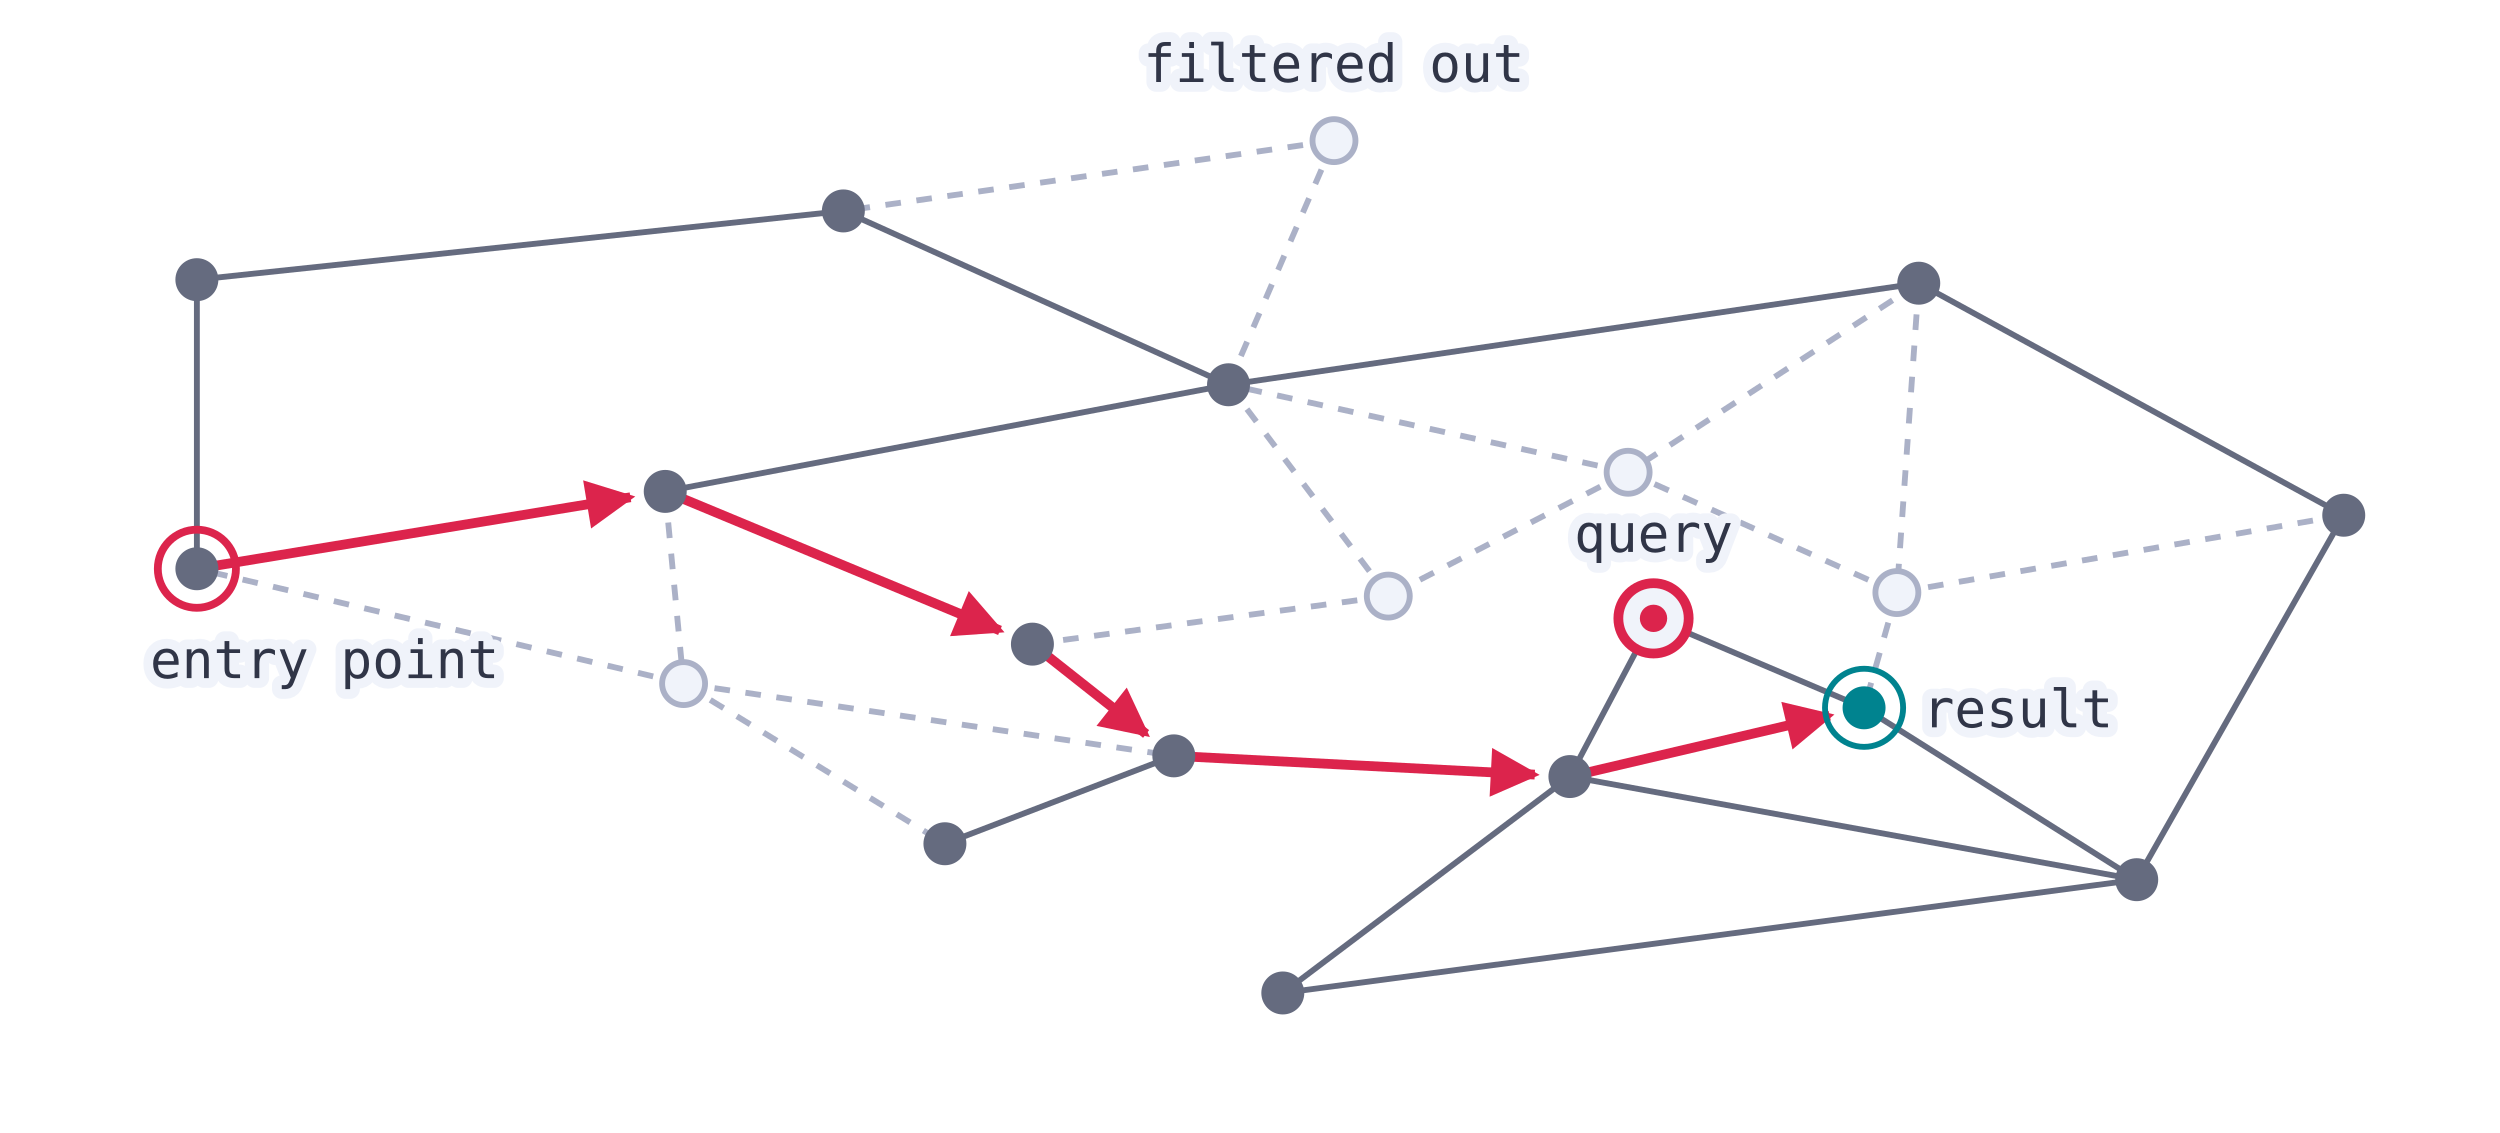
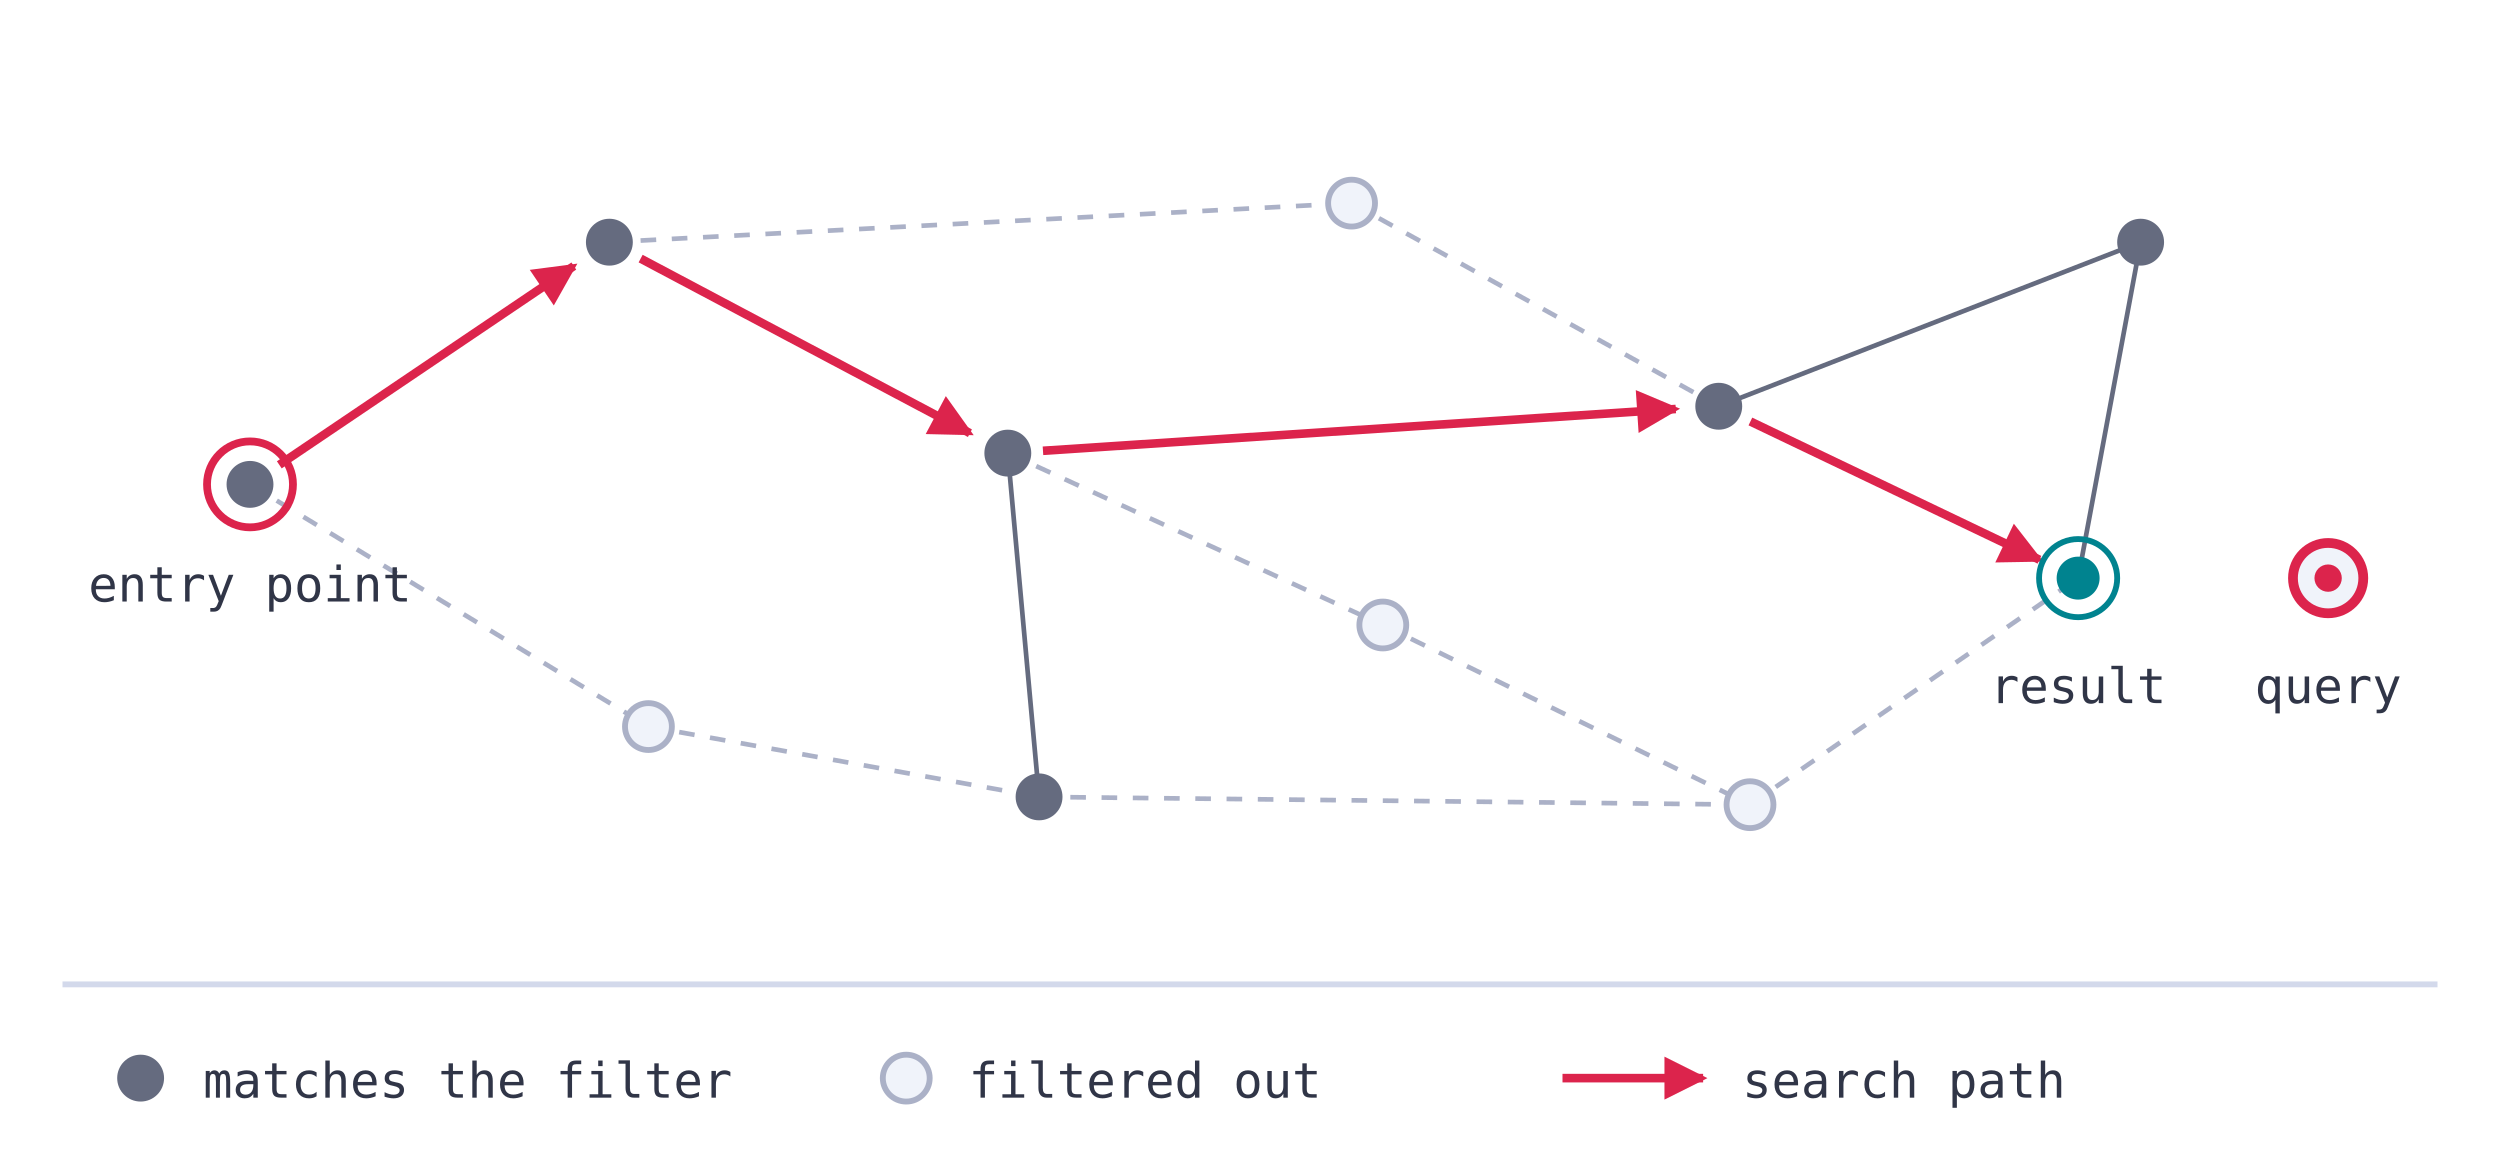
- <svg xmlns="http://www.w3.org/2000/svg" viewBox="0 0 640 290" role="img" aria-labelledby="description">
+ <svg xmlns="http://www.w3.org/2000/svg" viewBox="0 0 640 298" role="img" aria-labelledby="description">
  <defs>
    <marker id="arrow" viewBox="0 0 10 10" refX="9" refY="5" markerWidth="6" markerHeight="6" orient="auto-start-reverse">
      <path d="M0 0 L10 5 L0 10 Z" fill="#656b7f" />
    </marker>
    <marker id="arrow-accent" viewBox="0 0 10 10" refX="9" refY="5" markerWidth="5" markerHeight="5" orient="auto-start-reverse">
      <path d="M0 0 L10 5 L0 10 Z" fill="#dc244c" />
    </marker>
    <marker id="arrow-v" viewBox="0 0 10 10" refX="9" refY="5" markerWidth="5" markerHeight="5" orient="auto-start-reverse">
      <path d="M0 0 L10 5 L0 10 Z" fill="#6047ff" />
    </marker>
  </defs>
  <g font-family="'Geist Mono', ui-monospace, SFMono-Regular, Menlo, Consolas, monospace">
-     <line x1="600" y1="131.9" x2="547" y2="225.2" stroke="#656b7f" stroke-width="1.5" />
-     <line x1="600" y1="131.9" x2="491.2" y2="72.5" stroke="#656b7f" stroke-width="1.5" />
-     <line x1="600" y1="131.9" x2="485.6" y2="151.7" stroke="#abb1c7" stroke-width="1.5" stroke-dasharray="4 4" />
-     <line x1="547" y1="225.2" x2="477.2" y2="181.2" stroke="#656b7f" stroke-width="1.5" />
-     <line x1="547" y1="225.2" x2="401.9" y2="198.8" stroke="#656b7f" stroke-width="1.5" />
-     <line x1="547" y1="225.2" x2="328.4" y2="254.2" stroke="#656b7f" stroke-width="1.5" />
-     <line x1="491.2" y1="72.5" x2="314.5" y2="98.5" stroke="#656b7f" stroke-width="1.5" />
-     <line x1="491.2" y1="72.5" x2="416.8" y2="120.9" stroke="#abb1c7" stroke-width="1.5" stroke-dasharray="4 4" />
-     <line x1="491.2" y1="72.5" x2="485.6" y2="151.7" stroke="#abb1c7" stroke-width="1.5" stroke-dasharray="4 4" />
-     <line x1="485.6" y1="151.7" x2="477.2" y2="181.2" stroke="#abb1c7" stroke-width="1.5" stroke-dasharray="4 4" />
-     <line x1="485.6" y1="151.7" x2="416.8" y2="120.9" stroke="#abb1c7" stroke-width="1.5" stroke-dasharray="4 4" />
-     <line x1="416.8" y1="120.9" x2="355.4" y2="152.6" stroke="#abb1c7" stroke-width="1.5" stroke-dasharray="4 4" />
-     <line x1="355.4" y1="152.6" x2="314.5" y2="98.5" stroke="#abb1c7" stroke-width="1.5" stroke-dasharray="4 4" />
-     <line x1="355.4" y1="152.6" x2="264.3" y2="164.9" stroke="#abb1c7" stroke-width="1.5" stroke-dasharray="4 4" />
-     <line x1="314.5" y1="98.5" x2="341.5" y2="36" stroke="#abb1c7" stroke-width="1.5" stroke-dasharray="4 4" />
-     <line x1="341.5" y1="36" x2="215.9" y2="54" stroke="#abb1c7" stroke-width="1.5" stroke-dasharray="4 4" />
-     <line x1="314.5" y1="98.5" x2="215.9" y2="54" stroke="#656b7f" stroke-width="1.5" />
-     <line x1="314.5" y1="98.5" x2="170.3" y2="125.8" stroke="#656b7f" stroke-width="1.5" />
-     <line x1="215.9" y1="54" x2="50.4" y2="71.6" stroke="#656b7f" stroke-width="1.5" />
-     <line x1="50.4" y1="71.6" x2="50.4" y2="145.6" stroke="#656b7f" stroke-width="1.5" />
-     <line x1="300.5" y1="193.5" x2="241.9" y2="216" stroke="#656b7f" stroke-width="1.5" />
-     <line x1="401.9" y1="198.8" x2="328.4" y2="254.2" stroke="#656b7f" stroke-width="1.5" />
-     <line x1="170.3" y1="125.8" x2="175" y2="175" stroke="#abb1c7" stroke-width="1.5" stroke-dasharray="4 4" />
-     <line x1="175" y1="175" x2="300.5" y2="193.5" stroke="#abb1c7" stroke-width="1.5" stroke-dasharray="4 4" />
-     <line x1="175" y1="175" x2="241.9" y2="216" stroke="#abb1c7" stroke-width="1.5" stroke-dasharray="4 4" />
-     <line x1="175" y1="175" x2="50.4" y2="145.6" stroke="#abb1c7" stroke-width="1.5" stroke-dasharray="4 4" />
-     <line x1="416.8" y1="120.9" x2="314.5" y2="98.5" stroke="#abb1c7" stroke-width="1.5" stroke-dasharray="4 4" />
-     <line x1="477.2" y1="181.2" x2="423.3" y2="158.3" stroke="#656b7f" stroke-width="1.5" />
-     <line x1="423.3" y1="158.3" x2="401.9" y2="198.8" stroke="#656b7f" stroke-width="1.5" />
-     <path d="M50.4 145.6 L161.4 127.3" fill="none" stroke="#dc244c" stroke-width="2.5" marker-end="url(#arrow-accent)" />
-     <path d="M170.3 125.8 L256.0 161.4" fill="none" stroke="#dc244c" stroke-width="2.5" marker-end="url(#arrow-accent)" />
-     <path d="M264.3 164.9 L293.4 187.9" fill="none" stroke="#dc244c" stroke-width="2.5" marker-end="url(#arrow-accent)" />
-     <path d="M300.5 193.5 L392.9 198.3" fill="none" stroke="#dc244c" stroke-width="2.5" marker-end="url(#arrow-accent)" />
-     <path d="M401.9 198.8 L468.4 183.2" fill="none" stroke="#dc244c" stroke-width="2.5" marker-end="url(#arrow-accent)" />
-     <circle cx="600" cy="131.9" r="5.5" fill="#656b7f" />
-     <circle cx="547" cy="225.2" r="5.5" fill="#656b7f" />
-     <circle cx="491.2" cy="72.5" r="5.5" fill="#656b7f" />
-     <circle cx="485.6" cy="151.7" r="5.5" fill="#f0f3fa" stroke="#abb1c7" stroke-width="1.5" />
-     <circle cx="477.2" cy="181.2" r="5.5" fill="#00838f" />
-     <circle cx="477.2" cy="181.2" r="10" fill="none" stroke="#00838f" stroke-width="1.5" />
-     <circle cx="416.8" cy="120.9" r="5.5" fill="#f0f3fa" stroke="#abb1c7" stroke-width="1.5" />
-     <circle cx="401.9" cy="198.8" r="5.5" fill="#656b7f" />
-     <circle cx="355.4" cy="152.6" r="5.5" fill="#f0f3fa" stroke="#abb1c7" stroke-width="1.5" />
-     <circle cx="328.4" cy="254.2" r="5.5" fill="#656b7f" />
-     <circle cx="341.5" cy="36" r="5.5" fill="#f0f3fa" stroke="#abb1c7" stroke-width="1.5" />
-     <circle cx="314.5" cy="98.5" r="5.5" fill="#656b7f" />
-     <circle cx="300.5" cy="193.5" r="5.5" fill="#656b7f" />
-     <circle cx="264.3" cy="164.9" r="5.5" fill="#656b7f" />
-     <circle cx="241.9" cy="216" r="5.5" fill="#656b7f" />
-     <circle cx="215.9" cy="54" r="5.5" fill="#656b7f" />
-     <circle cx="170.3" cy="125.8" r="5.5" fill="#656b7f" />
-     <circle cx="175" cy="175" r="5.5" fill="#f0f3fa" stroke="#abb1c7" stroke-width="1.5" />
-     <circle cx="50.4" cy="71.6" r="5.5" fill="#656b7f" />
-     <circle cx="50.4" cy="145.6" r="5.5" fill="#656b7f" />
-     <circle cx="423.3" cy="158.3" r="9" fill="#f0f3fa" stroke="#dc244c" stroke-width="2.5" />
-     <circle cx="423.3" cy="158.3" r="3.5" fill="#dc244c" />
-     <text x="423.3" y="141.3" font-size="13.5" text-anchor="middle" fill="#303547" stroke="#f0f3fa" stroke-width="5" stroke-linejoin="round" paint-order="stroke">query</text>
-     <circle cx="50.4" cy="145.6" r="10" fill="none" stroke="#dc244c" stroke-width="2" />
-     <text x="38.4" y="173.6" font-size="13.5" fill="#303547" stroke="#f0f3fa" stroke-width="5" stroke-linejoin="round" paint-order="stroke">entry point</text>
-     <text x="341.5" y="21" font-size="13.5" text-anchor="middle" fill="#303547" stroke="#f0f3fa" stroke-width="5" stroke-linejoin="round" paint-order="stroke">filtered out</text>
-     <text x="492.2" y="186.2" font-size="13.5" fill="#303547" stroke="#f0f3fa" stroke-width="5" stroke-linejoin="round" paint-order="stroke">result</text>
+     <line x1="64" y1="124" x2="166" y2="186" stroke="#abb1c7" stroke-width="1.2" stroke-dasharray="4 4" />
+     <line x1="156" y1="62" x2="346" y2="52" stroke="#abb1c7" stroke-width="1.2" stroke-dasharray="4 4" />
+     <line x1="166" y1="186" x2="266" y2="204" stroke="#abb1c7" stroke-width="1.2" stroke-dasharray="4 4" />
+     <line x1="258" y1="116" x2="266" y2="204" stroke="#656b7f" stroke-width="1.2" />
+     <line x1="258" y1="116" x2="354" y2="160" stroke="#abb1c7" stroke-width="1.2" stroke-dasharray="4 4" />
+     <line x1="346" y1="52" x2="440" y2="104" stroke="#abb1c7" stroke-width="1.2" stroke-dasharray="4 4" />
+     <line x1="266" y1="204" x2="448" y2="206" stroke="#abb1c7" stroke-width="1.2" stroke-dasharray="4 4" />
+     <line x1="354" y1="160" x2="448" y2="206" stroke="#abb1c7" stroke-width="1.2" stroke-dasharray="4 4" />
+     <line x1="440" y1="104" x2="548" y2="62" stroke="#656b7f" stroke-width="1.2" />
+     <line x1="448" y1="206" x2="532" y2="148" stroke="#abb1c7" stroke-width="1.2" stroke-dasharray="4 4" />
+     <line x1="548" y1="62" x2="532" y2="148" stroke="#656b7f" stroke-width="1.2" />
+     <path d="M71.5 119.0 L146.9 68.1" fill="none" stroke="#dc244c" stroke-width="2.2" marker-end="url(#arrow-accent)" />
+     <path d="M164.0 66.2 L248.3 110.9" fill="none" stroke="#dc244c" stroke-width="2.2" marker-end="url(#arrow-accent)" />
+     <path d="M267.0 115.4 L429.0 104.7" fill="none" stroke="#dc244c" stroke-width="2.2" marker-end="url(#arrow-accent)" />
+     <path d="M448.1 107.9 L522.1 143.3" fill="none" stroke="#dc244c" stroke-width="2.2" marker-end="url(#arrow-accent)" />
+     <circle cx="64" cy="124" r="6" fill="#656b7f" />
+     <circle cx="156" cy="62" r="6" fill="#656b7f" />
+     <circle cx="166" cy="186" r="6" fill="#f0f3fa" stroke="#abb1c7" stroke-width="1.5" />
+     <circle cx="258" cy="116" r="6" fill="#656b7f" />
+     <circle cx="266" cy="204" r="6" fill="#656b7f" />
+     <circle cx="346" cy="52" r="6" fill="#f0f3fa" stroke="#abb1c7" stroke-width="1.5" />
+     <circle cx="354" cy="160" r="6" fill="#f0f3fa" stroke="#abb1c7" stroke-width="1.5" />
+     <circle cx="440" cy="104" r="6" fill="#656b7f" />
+     <circle cx="448" cy="206" r="6" fill="#f0f3fa" stroke="#abb1c7" stroke-width="1.5" />
+     <circle cx="532" cy="148" r="5.5" fill="#00838f" />
+     <circle cx="532" cy="148" r="10" fill="none" stroke="#00838f" stroke-width="1.5" />
+     <circle cx="548" cy="62" r="6" fill="#656b7f" />
+     <circle cx="64" cy="124" r="11" fill="none" stroke="#dc244c" stroke-width="2" />
+     <text x="64" y="154" font-size="12.5" text-anchor="middle" fill="#303547">entry point</text>
+     <text x="532" y="180" font-size="12.5" text-anchor="middle" fill="#303547">result</text>
+     <circle cx="596" cy="148" r="9" fill="#f0f3fa" stroke="#dc244c" stroke-width="2.5" />
+     <circle cx="596" cy="148" r="3.5" fill="#dc244c" />
+     <text x="596" y="180" font-size="12.5" text-anchor="middle" fill="#303547">query</text>
+     <line x1="16" y1="252" x2="624" y2="252" stroke="#d3d9eb" stroke-width="1.5" />
+     <circle cx="36" cy="276" r="6" fill="#656b7f" />
+     <text x="52" y="281" font-size="12.5" fill="#303547">matches the filter</text>
+     <circle cx="232" cy="276" r="6" fill="#f0f3fa" stroke="#abb1c7" stroke-width="1.5" />
+     <text x="248" y="281" font-size="12.5" fill="#303547">filtered out</text>
+     <path d="M400 276 H436" fill="none" stroke="#dc244c" stroke-width="2.2" marker-end="url(#arrow-accent)" />
+     <text x="446" y="281" font-size="12.5" fill="#303547">search path</text>
  </g>
</svg>
